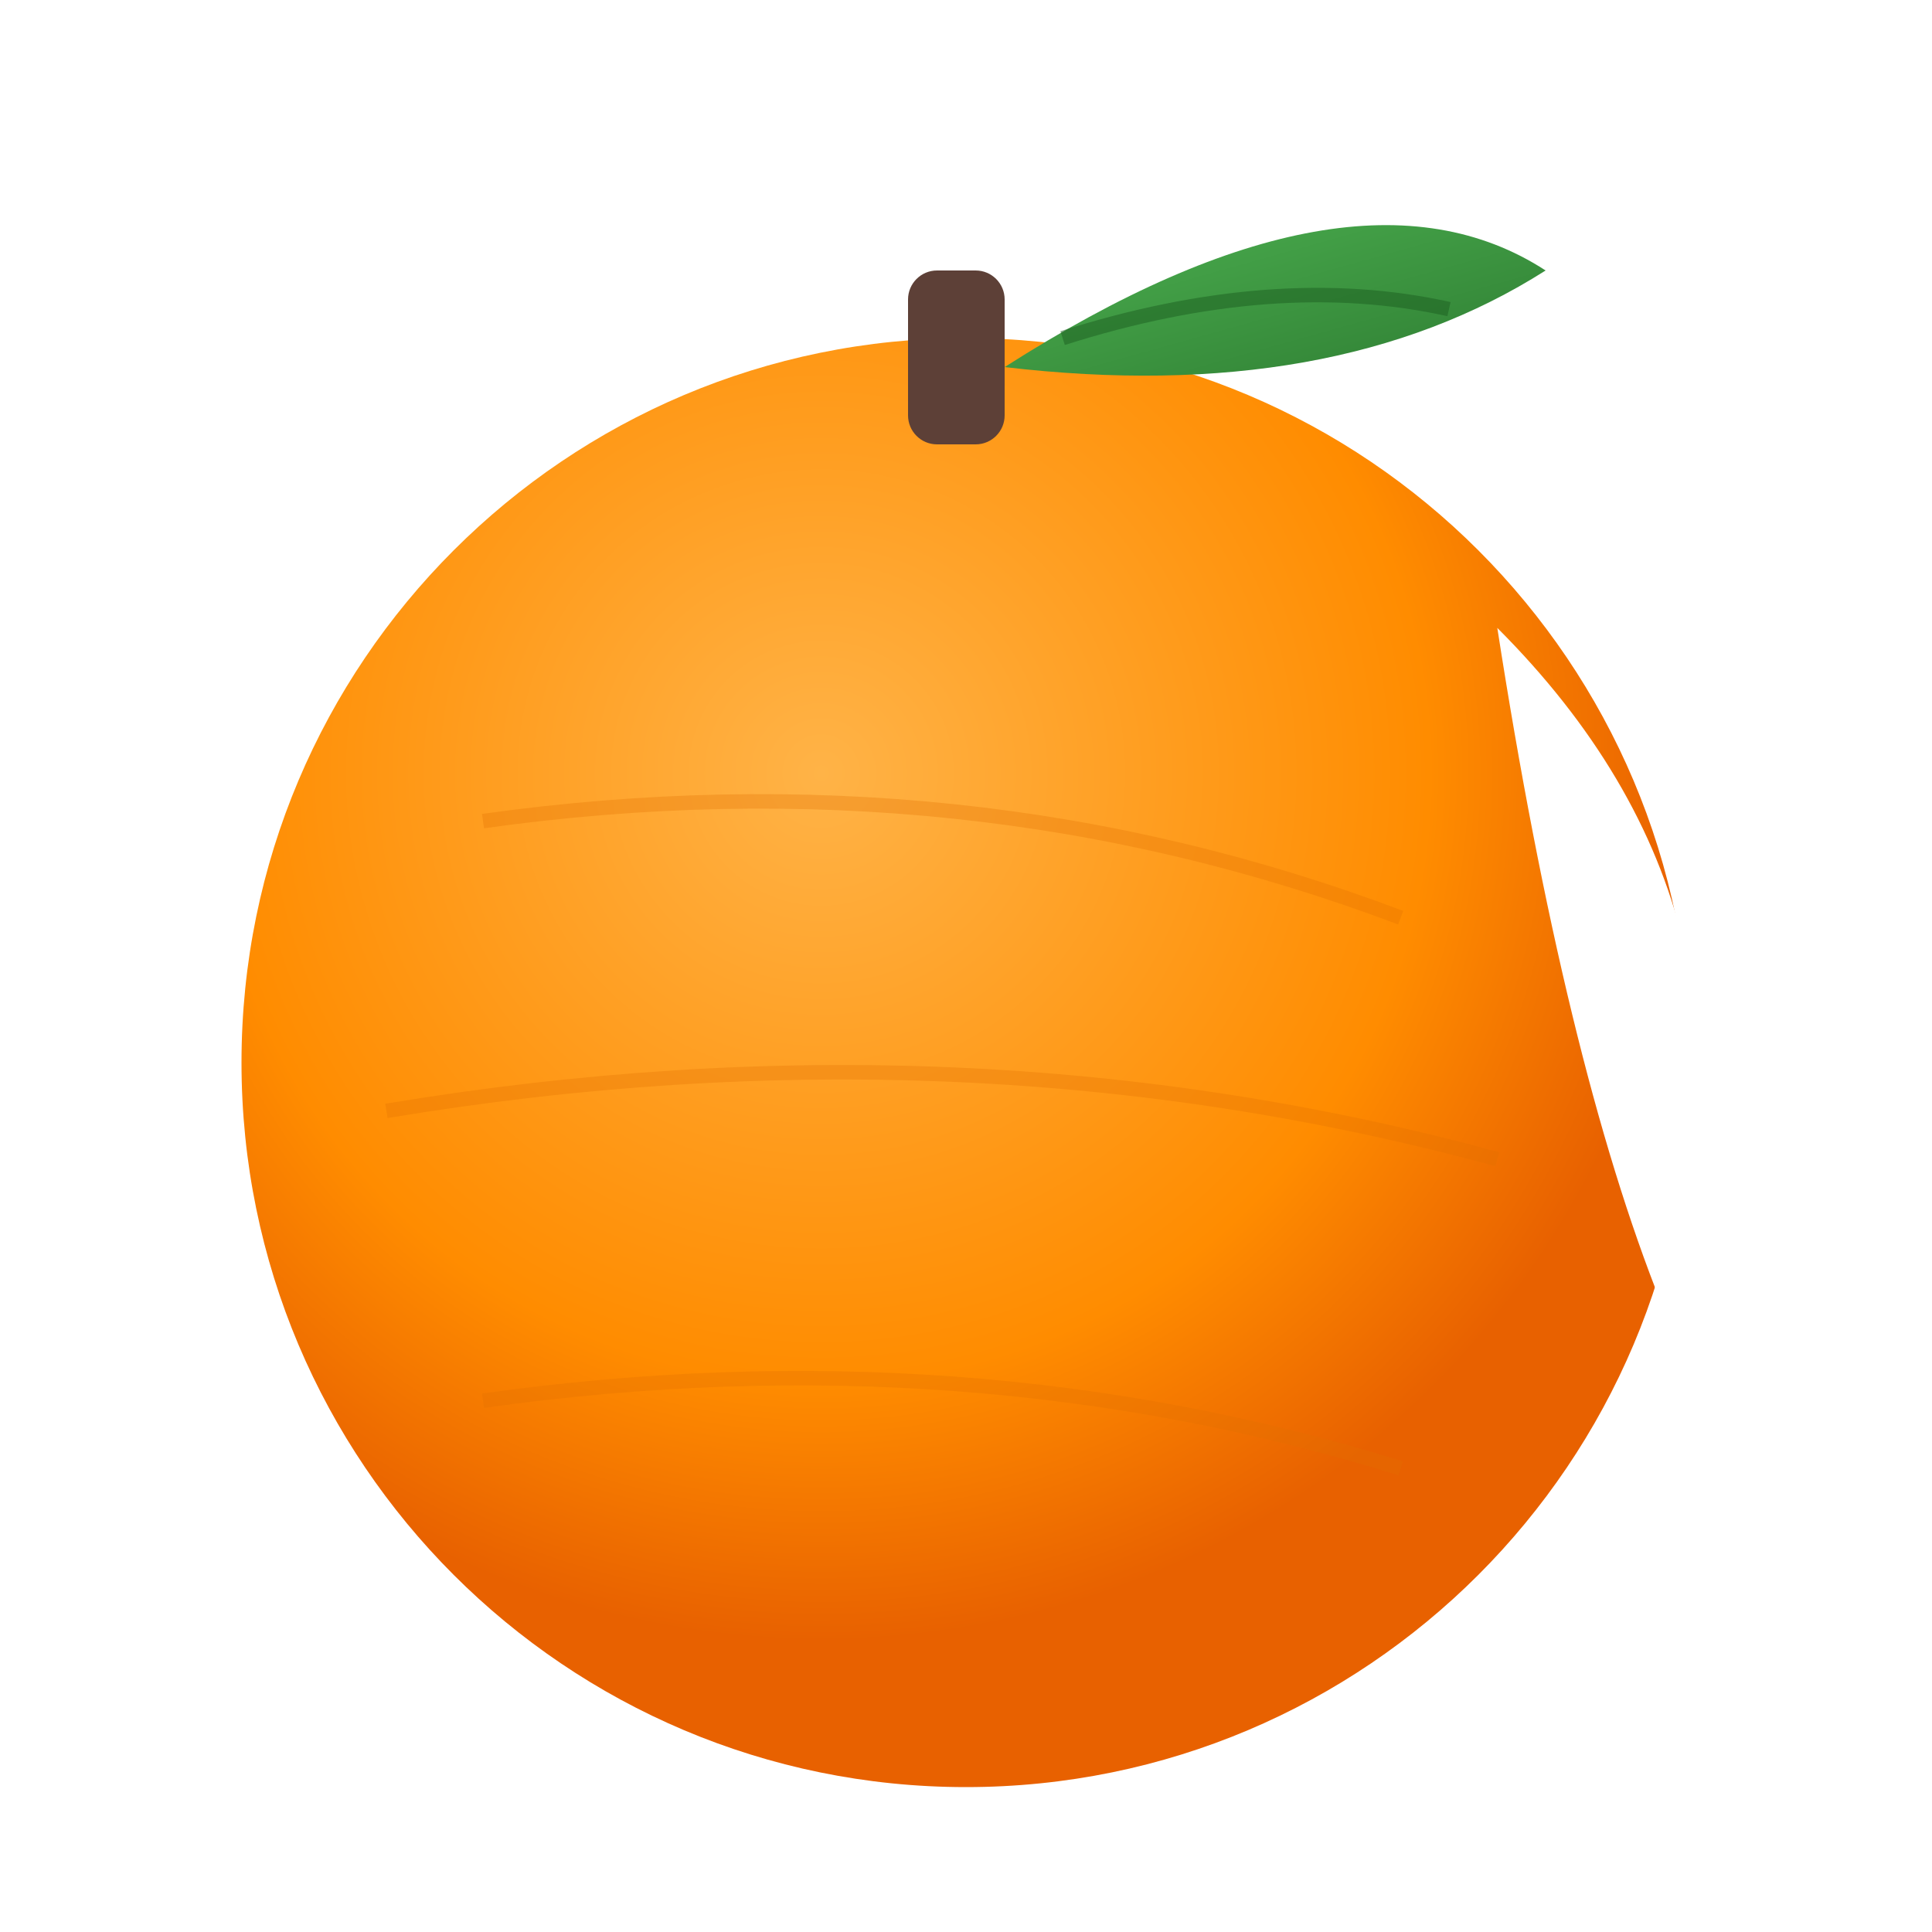
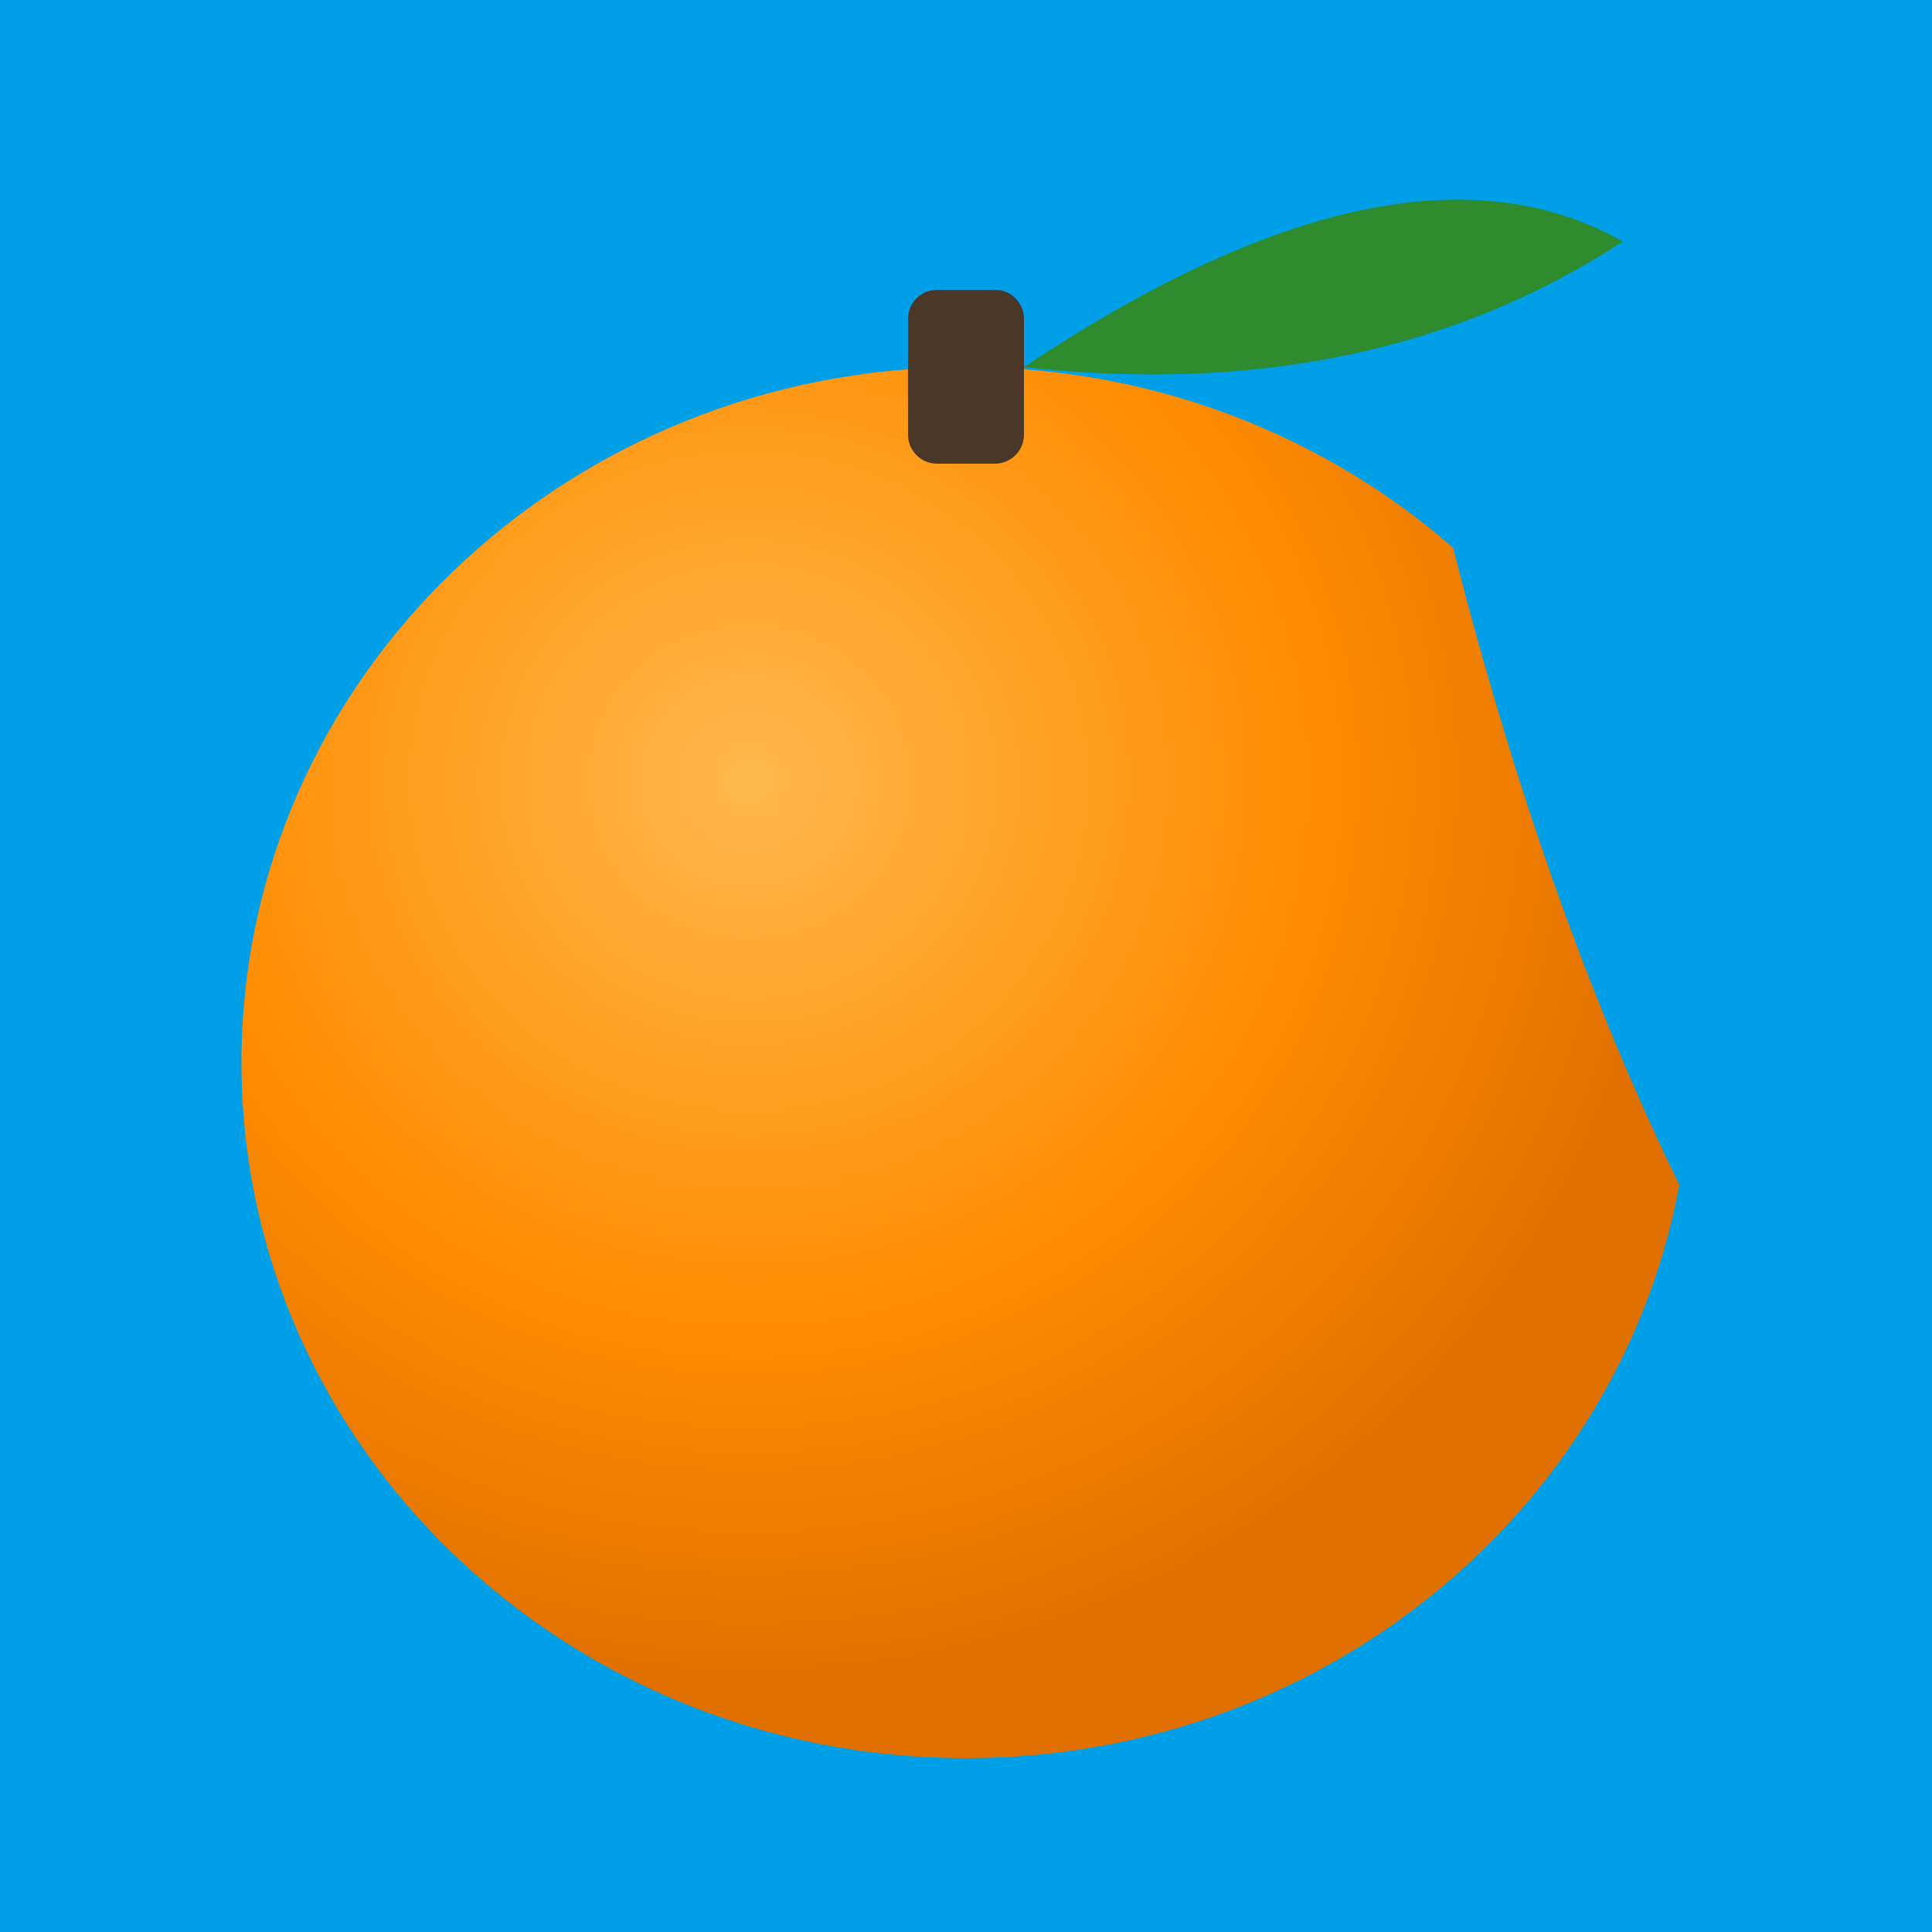
<svg xmlns="http://www.w3.org/2000/svg" viewBox="0 0 200 200">
  <defs>
-     <radialGradient id="orangeGrad" cx="40%" cy="30%" r="60%">
-       <stop offset="0%" style="stop-color:#FFB347" />
-       <stop offset="70%" style="stop-color:#FF8C00" />
-       <stop offset="100%" style="stop-color:#E86100" />
+     <radialGradient id="orangeGrad" cx="35%" cy="30%" r="65%">
+       <stop offset="0%" style="stop-color:#FFB84D" />
+       <stop offset="60%" style="stop-color:#FF8C00" />
+       <stop offset="100%" style="stop-color:#E07000" />
    </radialGradient>
-     <linearGradient id="leafGrad" x1="0%" y1="0%" x2="100%" y2="100%">
-       <stop offset="0%" style="stop-color:#4CAF50" />
-       <stop offset="100%" style="stop-color:#2E7D32" />
-     </linearGradient>
  </defs>
-   <rect width="200" height="200" fill="white" />
-   <circle cx="100" cy="110" r="75" fill="url(#orangeGrad)" />
-   <path d="M 155 65             Q 185 95, 172 135             Q 162 110, 155 65" fill="white" />
-   <path d="M 50 85 Q 100 78, 145 95" stroke="#E07000" stroke-width="1.5" fill="none" opacity="0.3" />
-   <path d="M 40 115 Q 100 105, 155 120" stroke="#E07000" stroke-width="1.5" fill="none" opacity="0.3" />
-   <path d="M 50 145 Q 100 138, 145 152" stroke="#E07000" stroke-width="1.5" fill="none" opacity="0.3" />
-   <rect x="94" y="28" width="10" height="18" rx="3" fill="#5D4037" />
-   <path d="M 104 38             Q 140 15, 160 28             Q 138 42, 104 38" fill="url(#leafGrad)" />
-   <path d="M 110 35 Q 132 28, 150 32" stroke="#1B5E20" stroke-width="1.5" fill="none" opacity="0.5" />
+   <rect width="200" height="200" fill="#00A0E9" />
+   <ellipse cx="100" cy="110" rx="75" ry="72" fill="url(#orangeGrad)" />
+   <path d="M 150 55             Q 185 85, 175 125             Q 160 95, 150 55" fill="#00A0E9" />
+   <rect x="94" y="30" width="12" height="18" rx="3" fill="#4A3728" />
+   <path d="M 106 38             Q 145 12, 168 25             Q 142 42, 106 38" fill="#2E8B2E" />
</svg>
